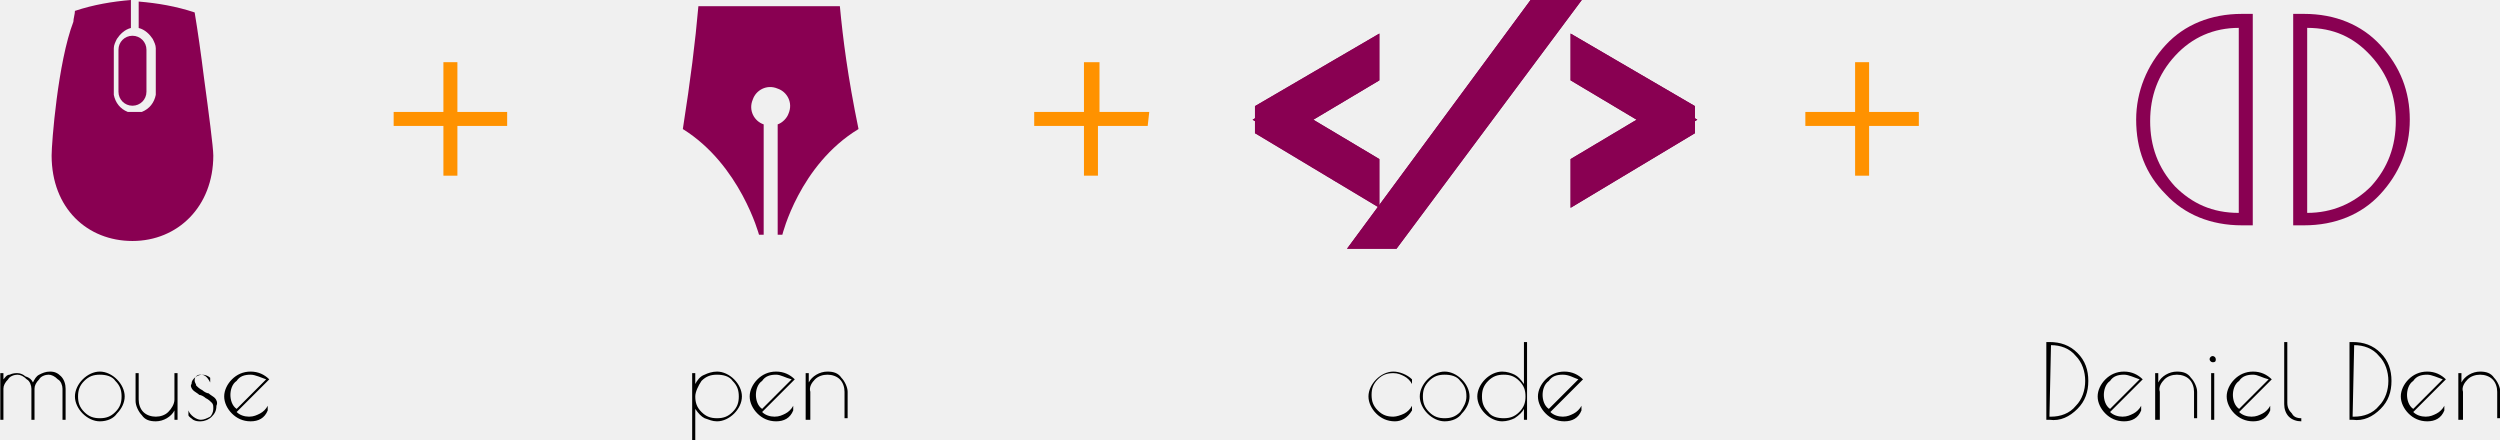
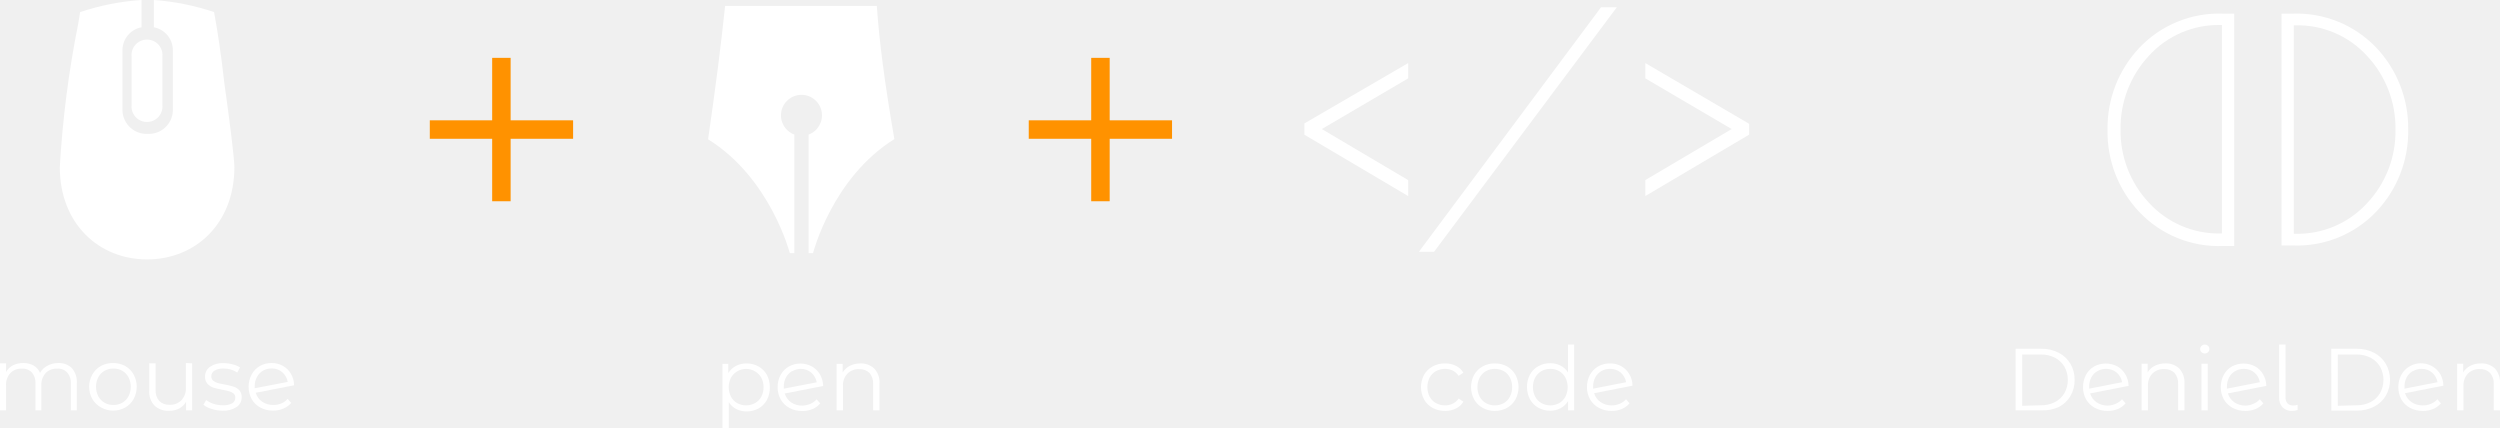
- <svg xmlns="http://www.w3.org/2000/svg" viewBox="0 0 160.8 28.3" xml:space="preserve">
-   <style type="text/css">
- 	.st0{fill:#FF9200;}
- 	.st1{fill:#890052;}
- 	.st2{fill:#890052;stroke:#890052;stroke-width:2;}
- 	.st3{fill:#890052;stroke:#890052;stroke-width:2;stroke-miterlimit:10;}
- </style>
-   <g id="Raggruppa_122" transform="translate(-81.28 -532)">
-     <path id="Tracciato_411" class="st0" d="M113.9,539.2h-3.2V536h-0.9v3.2h-3.2v0.9h3.2v3.2h0.9v-3.2h3.2L113.9,539.2z" />
-     <path id="Tracciato_410" class="st0" d="M155.2,539.2H152V536H151v3.2h-3.2v0.9h3.2v3.2h0.9v-3.2h3.2L155.2,539.2z" />
-     <path id="Tracciato_419" class="st0" d="M204.7,539.2h-3.2V536h-0.9v3.2h-3.2v0.9h3.2v3.2h0.9v-3.2h3.2L204.7,539.2z" />
-     <g id="Raggruppa_116" transform="translate(0 37)">
-       <g id="Raggruppa_110" transform="translate(100 512)">
-         <path id="Tracciato_420" class="st1" d="M-5.6-12c-0.2-1.6-0.4-3-0.6-4.2c-1.2-0.4-2.4-0.6-3.6-0.7l0,0h0v1.7l0,0v0     c0.4,0.1,0.7,0.4,0.9,0.7c0.1,0.2,0.2,0.4,0.2,0.6v3c0,0,0,0,0,0c-0.1,0.5-0.4,0.9-0.9,1.1c0,0-0.1,0-0.1,0h-0.7c0,0-0.1,0-0.1,0     c-0.5-0.2-0.8-0.6-0.9-1.1c0,0,0,0,0,0v-3c0-0.2,0.1-0.4,0.2-0.6c0.2-0.3,0.5-0.6,0.9-0.7v0c0,0,0,0,0,0V-17h0l0,0     c-1.2,0.1-2.4,0.3-3.6,0.7c0,0.2-0.1,0.5-0.1,0.7C-15-13-15.4-7.8-15.4-7c0,3.4,2.3,5.5,5.2,5.5S-5-3.7-5-7     C-5-7.5-5.3-9.8-5.6-12" />
-         <path id="Tracciato_421" class="st1" d="M-11.1-13.8v2.7c0,0.5,0.4,0.9,0.9,0.9s0.9-0.4,0.9-0.9v-2.7c0-0.5-0.4-0.9-0.9-0.9     S-11.1-14.3-11.1-13.8" />
-       </g>
-       <path id="Tracciato_548" d="M83.4,519.6c0.1-0.2,0.2-0.4,0.4-0.5c0.2-0.1,0.4-0.2,0.7-0.2c0.3,0,0.5,0.1,0.7,0.3    c0.2,0.2,0.3,0.5,0.3,0.8v2h-0.2v-2c0-0.2-0.1-0.5-0.3-0.6c-0.2-0.2-0.4-0.3-0.6-0.3c-0.2,0-0.5,0.1-0.6,0.3    c-0.2,0.2-0.3,0.4-0.3,0.6v2h-0.2v-2c0-0.2-0.1-0.5-0.3-0.6c-0.2-0.2-0.4-0.3-0.6-0.3c-0.2,0-0.5,0.1-0.6,0.3    c-0.2,0.2-0.3,0.4-0.3,0.6v2h-0.2v-3h0.2v0.4c0.1-0.1,0.2-0.3,0.4-0.3c0.2-0.1,0.4-0.1,0.5-0.1c0.2,0,0.4,0.1,0.5,0.2    C83.2,519.3,83.3,519.4,83.4,519.6z M87.7,522.1c-0.4,0-0.8-0.2-1.1-0.5c-0.3-0.3-0.5-0.7-0.5-1.1c0-0.4,0.2-0.8,0.5-1.1    c0.3-0.3,0.7-0.5,1.1-0.5c0.4,0,0.8,0.2,1.1,0.5c0.3,0.3,0.5,0.7,0.5,1.1c0,0.4-0.2,0.8-0.5,1.1C88.6,521.9,88.2,522.1,87.7,522.1    L87.7,522.1z M89.1,520.5c0-0.4-0.1-0.7-0.4-1c-0.2-0.3-0.6-0.4-1-0.4c-0.4,0-0.7,0.1-1,0.4c-0.3,0.3-0.4,0.6-0.4,1    c0,0.4,0.1,0.7,0.4,1c0.3,0.3,0.6,0.4,1,0.4c0.4,0,0.7-0.1,1-0.4C89,521.2,89.1,520.9,89.1,520.5z M92.5,519h0.2v3h-0.2v-0.6    c-0.2,0.4-0.7,0.7-1.2,0.7c-0.4,0-0.7-0.1-0.9-0.4c-0.2-0.2-0.4-0.6-0.4-0.9V519h0.2v1.7c0,0.3,0.1,0.6,0.3,0.8    c0.2,0.2,0.5,0.3,0.8,0.3c0.3,0,0.6-0.1,0.8-0.3c0.2-0.2,0.4-0.5,0.4-0.8L92.5,519z M94.2,519.1c-0.1,0-0.2,0-0.3,0.1    c-0.1,0.1-0.1,0.2-0.1,0.3c0,0.1,0.1,0.2,0.1,0.3c0.1,0.1,0.2,0.2,0.4,0.3c0.1,0.1,0.3,0.2,0.4,0.2c0.1,0.1,0.3,0.2,0.4,0.3    c0.1,0.1,0.2,0.3,0.1,0.5c0,0.3-0.1,0.5-0.3,0.7c-0.2,0.2-0.5,0.3-0.7,0.3c-0.2,0-0.3,0-0.5-0.1c-0.1-0.1-0.3-0.2-0.3-0.3v-0.3    c0.1,0.3,0.5,0.6,0.8,0.6c0.2,0,0.4-0.1,0.6-0.2c0.1-0.1,0.2-0.3,0.2-0.5c0-0.2,0-0.3-0.1-0.4c-0.1-0.1-0.2-0.2-0.4-0.3    c-0.1-0.1-0.3-0.2-0.4-0.2c-0.1-0.1-0.3-0.2-0.4-0.3c-0.1-0.1-0.2-0.3-0.1-0.4c0-0.2,0.1-0.3,0.2-0.4c0.1-0.1,0.3-0.2,0.5-0.2    c0.2,0,0.4,0.1,0.5,0.2v0.3C94.6,519.2,94.4,519.1,94.2,519.1z M97.4,522.1L97.4,522.1c-0.5,0-0.9-0.2-1.2-0.5    c-0.3-0.3-0.5-0.7-0.5-1.1c0-0.4,0.2-0.8,0.5-1.1c0.3-0.3,0.7-0.5,1.2-0.5c0.5,0,0.9,0.2,1.2,0.5l-2.1,2.1    c0.2,0.2,0.5,0.3,0.8,0.3c0.3,0,0.5-0.1,0.7-0.2c0.2-0.1,0.4-0.3,0.5-0.5v0.3C98.3,521.9,97.9,522.1,97.4,522.1z M97.4,519.1    c-0.4,0-0.7,0.1-0.9,0.4c-0.3,0.2-0.4,0.6-0.4,0.9c0,0.3,0.1,0.7,0.4,0.9l1.9-1.9C98.1,519.3,97.7,519.1,97.4,519.1L97.4,519.1z" />
-     </g>
-     <g id="Raggruppa_115" transform="translate(-11 37)">
-       <path id="Tracciato_412" class="st1" d="M146.3,495.4h-9.1c-0.2,2.3-0.5,4.7-1,7.9c3.7,2.3,4.9,6.8,4.9,6.8h0.3V503    c-0.6-0.2-1-0.9-0.7-1.6c0.2-0.6,0.9-1,1.6-0.7c0.6,0.2,1,0.9,0.7,1.6c-0.1,0.3-0.4,0.6-0.7,0.7v7.1h0.3c0,0,1.1-4.5,4.9-6.8    C146.8,499.9,146.5,497.5,146.3,495.4" />
-       <path id="Tracciato_547" d="M136.8,523.3V519h0.2v0.7c0.1-0.2,0.3-0.5,0.6-0.6c0.2-0.1,0.5-0.2,0.8-0.2c0.4,0,0.8,0.2,1.1,0.5    c0.3,0.3,0.5,0.7,0.5,1.1c0,0.4-0.2,0.8-0.5,1.1c-0.3,0.3-0.7,0.5-1.1,0.5c-0.3,0-0.5-0.1-0.8-0.2c-0.2-0.1-0.4-0.3-0.6-0.6v2.1    H136.8z M137,520.5c0,0.4,0.1,0.7,0.4,1c0.3,0.3,0.6,0.4,1,0.4c0.4,0,0.7-0.1,1-0.4c0.3-0.3,0.4-0.6,0.4-1c0-0.4-0.1-0.7-0.4-1    c-0.2-0.3-0.6-0.4-1-0.4c-0.4,0-0.7,0.1-1,0.4C137.2,519.8,137,520.2,137,520.5z M142.2,522.1L142.2,522.1c-0.5,0-0.9-0.2-1.2-0.5    c-0.3-0.3-0.5-0.7-0.5-1.1c0-0.4,0.2-0.8,0.5-1.1c0.3-0.3,0.7-0.5,1.2-0.5c0.5,0,0.9,0.2,1.2,0.5l-2.1,2.1    c0.2,0.2,0.5,0.3,0.8,0.3c0.3,0,0.5-0.1,0.7-0.2c0.2-0.1,0.4-0.3,0.5-0.5v0.3C143.1,521.9,142.7,522.1,142.2,522.1z M142.2,519.1    c-0.4,0-0.7,0.1-0.9,0.4c-0.3,0.2-0.4,0.6-0.4,0.9c0,0.3,0.1,0.7,0.4,0.9l1.9-1.9C142.8,519.3,142.5,519.1,142.2,519.1    L142.2,519.1z M144.3,522h-0.2v-3h0.2v0.6c0.2-0.4,0.7-0.7,1.2-0.7c0.4,0,0.7,0.1,0.9,0.4c0.2,0.2,0.4,0.6,0.4,0.9v1.7h-0.2v-1.7    c0-0.3-0.1-0.6-0.3-0.8c-0.2-0.2-0.5-0.3-0.8-0.3c-0.3,0-0.6,0.1-0.8,0.3c-0.2,0.2-0.4,0.5-0.3,0.8V522z" />
-     </g>
-     <g id="Raggruppa_114" transform="translate(2 37)">
-       <g id="Raggruppa_111" transform="translate(545 515)">
-         <path id="Tracciato_413" class="st2" d="M-384-12.6l6-3.5v0.7l-5.2,3.1l5.2,3.1v0.8l-6-3.6V-12.6z" />
-         <path id="Tracciato_414" class="st3" d="M-384-12.6l6-3.5v0.7l-5.2,3.1l5.2,3.1v0.8l-6-3.6V-12.6z" />
-         <path id="Tracciato_415" class="st2" d="M-366.4-19.5h0.8L-376.4-5h-0.7L-366.4-19.5z" />
-         <path id="Tracciato_416" class="st3" d="M-366.4-19.5h0.8L-376.4-5h-0.7L-366.4-19.5z" />
-         <path id="Tracciato_417" class="st2" d="M-363.7-16.1l6,3.5v0.6l-6,3.6v-0.8l5.2-3.1l-5.2-3.1V-16.1z" />
-         <path id="Tracciato_418" class="st3" d="M-363.7-16.1l6,3.5v0.6l-6,3.6v-0.8l5.2-3.1l-5.2-3.1V-16.1z" />
-       </g>
-       <path id="Tracciato_546" d="M169,522.1L169,522.1c-0.5,0-0.9-0.2-1.2-0.5c-0.3-0.3-0.5-0.7-0.5-1.1c0-0.4,0.2-0.8,0.5-1.1    c0.3-0.3,0.7-0.5,1.1-0.5c0.4,0,0.9,0.2,1.2,0.5v0.3c-0.1-0.2-0.3-0.4-0.5-0.5c-0.2-0.1-0.4-0.2-0.7-0.2c-0.4,0-0.7,0.1-1,0.4    c-0.3,0.3-0.4,0.6-0.4,1c0,0.4,0.1,0.7,0.4,1c0.3,0.3,0.6,0.4,1,0.4c0.2,0,0.5-0.1,0.7-0.2c0.2-0.1,0.4-0.3,0.5-0.5v0.3    C169.8,521.9,169.4,522.1,169,522.1z M172.2,522.1c-0.4,0-0.8-0.2-1.1-0.5c-0.3-0.3-0.5-0.7-0.5-1.1c0-0.4,0.2-0.8,0.5-1.1    c0.3-0.3,0.7-0.5,1.1-0.5c0.4,0,0.8,0.2,1.1,0.5c0.3,0.3,0.5,0.7,0.5,1.1c0,0.4-0.2,0.8-0.5,1.1    C173.1,521.9,172.7,522.1,172.2,522.1L172.2,522.1z M173.6,520.5c0-0.4-0.1-0.7-0.4-1c-0.2-0.3-0.6-0.4-1-0.4    c-0.4,0-0.7,0.1-1,0.4c-0.3,0.3-0.4,0.6-0.4,1c0,0.4,0.1,0.7,0.4,1c0.3,0.3,0.6,0.4,1,0.4c0.4,0,0.7-0.1,1-0.4    C173.4,521.2,173.6,520.9,173.6,520.5z M177.5,517v5h-0.2v-0.7c-0.1,0.2-0.3,0.4-0.6,0.6c-0.2,0.1-0.5,0.2-0.8,0.2    c-0.4,0-0.8-0.2-1.1-0.5c-0.3-0.3-0.5-0.7-0.5-1.1c0-0.4,0.2-0.8,0.5-1.1c0.3-0.3,0.7-0.5,1.1-0.5c0.3,0,0.6,0.1,0.8,0.2    c0.2,0.1,0.4,0.3,0.6,0.6V517H177.5z M174.6,520.5c0,0.4,0.1,0.7,0.4,1c0.2,0.3,0.6,0.4,1,0.4c0.4,0,0.7-0.1,1-0.4    c0.3-0.3,0.4-0.6,0.4-1c0-0.4-0.1-0.7-0.4-1c-0.3-0.3-0.6-0.4-1-0.4c-0.4,0-0.7,0.1-1,0.4C174.7,519.8,174.6,520.1,174.6,520.5z     M179.9,522.1L179.9,522.1c-0.5,0-0.9-0.2-1.2-0.5c-0.3-0.3-0.5-0.7-0.5-1.1c0-0.4,0.2-0.8,0.5-1.1c0.3-0.3,0.7-0.5,1.2-0.5    c0.5,0,0.9,0.2,1.2,0.5l-2.1,2.1c0.2,0.2,0.5,0.3,0.8,0.3c0.3,0,0.5-0.1,0.7-0.2c0.2-0.1,0.4-0.3,0.5-0.5v0.3    C180.8,521.9,180.4,522.1,179.9,522.1z M179.8,519.1c-0.4,0-0.7,0.1-0.9,0.4c-0.3,0.2-0.4,0.6-0.4,0.9c0,0.3,0.1,0.7,0.4,0.9    l1.9-1.9C180.5,519.3,180.2,519.1,179.8,519.1z" />
-     </g>
-     <g id="Raggruppa_113" transform="translate(0 37)">
-       <g id="Raggruppa_112" transform="translate(860.178 494.993)">
-         <path class="st1" d="M-625.8,2.9c-1.2-1.3-2.9-2-4.9-2h-0.7v13.6h0.7c2,0,3.7-0.7,4.9-2c1.2-1.3,1.9-2.9,1.9-4.8     C-623.9,5.9-624.5,4.3-625.8,2.9z M-630.5,13.7V1.8c1.7,0,3,0.6,4.1,1.8c1.1,1.2,1.6,2.6,1.6,4.2c0,1.6-0.5,3-1.6,4.2     C-627.5,13.1-628.9,13.7-630.5,13.7z" />
-         <path class="st1" d="M-634.7,0.9c-2,0-3.7,0.7-4.9,2c-1.2,1.3-1.9,3-1.9,4.8c0,1.9,0.6,3.5,1.9,4.8c1.2,1.3,2.9,2,4.9,2h0.7V0.9     H-634.7z M-634.9,1.8v11.9c-1.7,0-3-0.6-4.1-1.7c-1.1-1.2-1.6-2.6-1.6-4.2c0-1.6,0.5-3,1.6-4.2C-637.9,2.4-636.5,1.8-634.9,1.8z" />
-       </g>
-       <path id="Tracciato_549" d="M212.9,517h0.2c0.7,0,1.3,0.2,1.8,0.7c0.5,0.5,0.7,1.1,0.7,1.8c0,0.7-0.2,1.3-0.7,1.8    c-0.5,0.5-1.1,0.8-1.8,0.7h-0.2V517z M213.2,517.2L213.2,517.2l-0.1,4.6h0.1c0.6,0,1.2-0.2,1.6-0.7c0.4-0.4,0.6-1,0.6-1.6    c0-0.6-0.2-1.2-0.6-1.6C214.4,517.4,213.8,517.2,213.2,517.2z M217.9,522.1L217.9,522.1c-0.5,0-0.9-0.2-1.2-0.5    c-0.3-0.3-0.5-0.7-0.5-1.1c0-0.4,0.2-0.8,0.5-1.1c0.3-0.3,0.7-0.5,1.2-0.5c0.5,0,0.9,0.2,1.2,0.5l-2.1,2.1    c0.2,0.2,0.5,0.3,0.8,0.3c0.3,0,0.5-0.1,0.7-0.2c0.2-0.1,0.4-0.3,0.5-0.5v0.3C218.8,521.9,218.4,522.1,217.9,522.1z M217.9,519.1    c-0.4,0-0.7,0.1-0.9,0.4c-0.3,0.2-0.4,0.6-0.4,0.9c0,0.3,0.1,0.7,0.4,0.9l1.9-1.9C218.6,519.3,218.2,519.1,217.9,519.1    L217.9,519.1z M220.1,522h-0.2v-3h0.2v0.6c0.2-0.4,0.7-0.7,1.2-0.7c0.4,0,0.7,0.1,0.9,0.4c0.2,0.2,0.4,0.6,0.4,0.9v1.7h-0.2v-1.7    c0-0.3-0.1-0.6-0.3-0.8c-0.2-0.2-0.5-0.3-0.8-0.3c-0.3,0-0.6,0.1-0.8,0.3c-0.2,0.2-0.4,0.5-0.3,0.8V522z M223.7,519v3h-0.2v-3    H223.7z M223.6,518.3c-0.1,0-0.2-0.1-0.2-0.2c0-0.1,0.1-0.2,0.2-0.2c0.1,0,0.2,0.1,0.2,0.2C223.8,518.2,223.8,518.3,223.6,518.3    L223.6,518.3z M226.2,522.1L226.2,522.1c-0.5,0-0.9-0.2-1.2-0.5c-0.3-0.3-0.5-0.7-0.5-1.1c0-0.4,0.2-0.8,0.5-1.1    c0.3-0.3,0.7-0.5,1.2-0.5c0.5,0,0.9,0.2,1.2,0.5l-2.1,2.1c0.2,0.2,0.5,0.3,0.8,0.3c0.3,0,0.5-0.1,0.7-0.2c0.2-0.1,0.4-0.3,0.5-0.5    v0.3C227.1,521.9,226.7,522.1,226.2,522.1z M226.2,519.1c-0.4,0-0.7,0.1-0.9,0.4c-0.3,0.2-0.4,0.6-0.4,0.9c0,0.3,0.1,0.7,0.4,0.9    l1.9-1.9C226.8,519.3,226.5,519.1,226.2,519.1L226.2,519.1z M229.3,521.9v0.2c-0.3,0-0.6-0.1-0.8-0.3c-0.2-0.2-0.3-0.5-0.3-0.8    V517h0.2v3.9c0,0.3,0.1,0.5,0.3,0.7C228.8,521.8,229,521.9,229.3,521.9z M232.4,517h0.2c0.7,0,1.3,0.2,1.8,0.7    c0.5,0.5,0.7,1.1,0.7,1.8c0,0.7-0.2,1.3-0.7,1.8c-0.5,0.5-1.1,0.8-1.8,0.7h-0.2V517z M232.7,517.2L232.7,517.2l-0.1,4.6h0.1    c0.6,0,1.2-0.2,1.6-0.7c0.4-0.4,0.6-1,0.6-1.6c0-0.6-0.2-1.2-0.6-1.6C233.9,517.4,233.3,517.2,232.7,517.2z M237.4,522.1    L237.4,522.1c-0.5,0-0.9-0.2-1.2-0.5c-0.3-0.3-0.5-0.7-0.5-1.1c0-0.4,0.2-0.8,0.5-1.1c0.3-0.3,0.7-0.5,1.2-0.5    c0.5,0,0.9,0.2,1.2,0.5l-2.1,2.1c0.2,0.2,0.5,0.3,0.8,0.3c0.3,0,0.5-0.1,0.7-0.2c0.2-0.1,0.4-0.3,0.5-0.5v0.3    C238.3,521.9,237.9,522.1,237.4,522.1z M237.4,519.1c-0.4,0-0.7,0.1-0.9,0.4c-0.3,0.2-0.4,0.6-0.4,0.9c0,0.3,0.1,0.7,0.4,0.9    l1.9-1.9C238.1,519.3,237.7,519.1,237.4,519.1z M239.6,522h-0.2v-3h0.2v0.6c0.2-0.4,0.7-0.7,1.2-0.7c0.4,0,0.7,0.1,0.9,0.4    c0.2,0.2,0.4,0.6,0.4,0.9v1.7h-0.2v-1.7c0-0.3-0.1-0.6-0.3-0.8c-0.2-0.2-0.5-0.3-0.8-0.3c-0.3,0-0.6,0.1-0.8,0.3    c-0.2,0.2-0.4,0.5-0.3,0.8V522z" />
-     </g>
-   </g>
+ <svg xmlns="http://www.w3.org/2000/svg" viewBox="0 0 243.72 41.71">
+   <defs>
+     <style>.orange{fill:#ff9200;}.white{fill:#fff;}</style>
+   </defs>
+   <polygon class="orange" points="114.26 11.73 108.18 11.73 108.18 5.64 106.38 5.64 106.38 11.73 100.29 11.73 100.29 13.53 106.38 13.53 106.38 19.62 108.18 19.62 108.18 13.53 114.26 13.53 114.26 11.73" />
+   <polygon class="orange" points="55.87 11.73 49.78 11.73 49.78 5.64 47.98 5.64 47.98 11.73 41.9 11.73 41.9 13.53 47.98 13.53 47.98 19.62 49.78 19.62 49.78 13.53 55.87 13.53 55.87 11.73" />
+   <path class="white" d="M85.48.58H70.69c-.39,3.69-.88,7.63-1.66,13C75.1,17.34,77,24.68,77,24.68h.44V13.12a2,2,0,1,1,1.39,0V24.68h.43s1.86-7.34,7.93-11.12C86.23,8,85.72,4.05,85.48.58" />
+   <path class="white" d="M73.94,35.72a2.15,2.15,0,0,1,.82.82,2.55,2.55,0,0,1,.29,1.21A2.52,2.52,0,0,1,74.76,39a2.13,2.13,0,0,1-.81.82,2.42,2.42,0,0,1-1.17.29,2.2,2.2,0,0,1-1-.23,1.88,1.88,0,0,1-.73-.67v2.54h-.62V35.47H71v.9a1.93,1.93,0,0,1,.73-.69,2.21,2.21,0,0,1,1-.25A2.35,2.35,0,0,1,73.94,35.72ZM73.6,39.3a1.51,1.51,0,0,0,.62-.63,2.05,2.05,0,0,0,0-1.85,1.68,1.68,0,0,0-.62-.62,1.7,1.7,0,0,0-2.34.62,2.05,2.05,0,0,0,0,1.85,1.49,1.49,0,0,0,.61.63,1.81,1.81,0,0,0,1.73,0Z" />
+   <path class="white" d="M79,39.37a1.6,1.6,0,0,0,.61-.44l.35.39a1.9,1.9,0,0,1-.75.56,2.51,2.51,0,0,1-1,.19,2.57,2.57,0,0,1-1.25-.3,2.12,2.12,0,0,1-.85-.83,2.36,2.36,0,0,1-.3-1.19,2.48,2.48,0,0,1,.29-1.2,2.1,2.1,0,0,1,.8-.82,2.35,2.35,0,0,1,2.26,0,2.21,2.21,0,0,1,.78.77,2.47,2.47,0,0,1,.31,1.13l-3.75.73a1.65,1.65,0,0,0,.63.87,1.86,1.86,0,0,0,1.09.31A2,2,0,0,0,79,39.37Zm-1.79-3.19a1.6,1.6,0,0,0-.59.62,1.87,1.87,0,0,0-.21.9.92.92,0,0,0,0,.19l3.21-.62a1.62,1.62,0,0,0-.53-.94,1.56,1.56,0,0,0-1-.37A1.71,1.71,0,0,0,77.25,36.18Z" />
+   <path class="white" d="M85.23,35.93a1.94,1.94,0,0,1,.51,1.45V40h-.62V37.44a1.54,1.54,0,0,0-.35-1.08,1.35,1.35,0,0,0-1-.37,1.51,1.51,0,0,0-1.16.44,1.62,1.62,0,0,0-.43,1.2V40h-.62V35.47h.59v.84a1.76,1.76,0,0,1,.7-.65,2.26,2.26,0,0,1,1-.23A1.88,1.88,0,0,1,85.23,35.93Z" />
+   <path class="white" d="M7,35.88a2,2,0,0,1,.49,1.46V40H6.91V37.4a1.54,1.54,0,0,0-.35-1.08,1.23,1.23,0,0,0-1-.38,1.45,1.45,0,0,0-1.12.44,1.72,1.72,0,0,0-.41,1.21V40H3.46V37.4a1.59,1.59,0,0,0-.34-1.08,1.27,1.27,0,0,0-1-.38A1.45,1.45,0,0,0,1,36.38a1.68,1.68,0,0,0-.41,1.21V40H0V35.42H.59v.84a1.7,1.7,0,0,1,.68-.65,2.22,2.22,0,0,1,1-.22,2,2,0,0,1,1,.24,1.49,1.49,0,0,1,.63.72,1.76,1.76,0,0,1,.73-.7,2.2,2.2,0,0,1,1.07-.26A1.79,1.79,0,0,1,7,35.88Z" />
+   <path class="white" d="M9.87,39.73A2.2,2.2,0,0,1,9,38.9a2.46,2.46,0,0,1,0-2.39,2.2,2.2,0,0,1,.83-.83,2.47,2.47,0,0,1,1.19-.29,2.43,2.43,0,0,1,1.18.29,2.14,2.14,0,0,1,.83.83,2.53,2.53,0,0,1,0,2.39,2.14,2.14,0,0,1-.83.83,2.33,2.33,0,0,1-1.18.3A2.36,2.36,0,0,1,9.87,39.73Zm2.06-.47a1.65,1.65,0,0,0,.6-.63,2.05,2.05,0,0,0,0-1.85,1.59,1.59,0,0,0-.6-.63,1.71,1.71,0,0,0-.87-.22,1.66,1.66,0,0,0-.87.22,1.54,1.54,0,0,0-.61.63,2.05,2.05,0,0,0,0,1.85,1.61,1.61,0,0,0,.61.63,1.66,1.66,0,0,0,.87.22A1.71,1.71,0,0,0,11.93,39.26Z" />
+   <path class="white" d="M18.73,35.42V40h-.59v-.83a1.72,1.72,0,0,1-.66.65,2.07,2.07,0,0,1-1,.23,1.94,1.94,0,0,1-1.41-.5,1.92,1.92,0,0,1-.52-1.46V35.42h.62V38a1.55,1.55,0,0,0,.35,1.09,1.35,1.35,0,0,0,1,.37A1.49,1.49,0,0,0,17.7,39a1.66,1.66,0,0,0,.42-1.21v-2.4Z" />
+   <path class="white" d="M20.62,39.86a2.16,2.16,0,0,1-.79-.4L20.1,39a2.43,2.43,0,0,0,.72.37,3,3,0,0,0,.9.14,1.74,1.74,0,0,0,.93-.2.63.63,0,0,0,.29-.55.48.48,0,0,0-.16-.39,1.05,1.05,0,0,0-.42-.22A6.56,6.56,0,0,0,21.7,38a8.85,8.85,0,0,1-.9-.21,1.44,1.44,0,0,1-.57-.37,1,1,0,0,1-.24-.72,1.14,1.14,0,0,1,.48-.94,2.14,2.14,0,0,1,1.32-.36,3.41,3.41,0,0,1,.89.12,2.4,2.4,0,0,1,.72.3l-.27.5a2.28,2.28,0,0,0-1.34-.39,1.56,1.56,0,0,0-.89.21.62.62,0,0,0-.3.54.56.56,0,0,0,.17.42,1.22,1.22,0,0,0,.42.23,6.17,6.17,0,0,0,.7.15,8,8,0,0,1,.87.21,1.3,1.3,0,0,1,.57.35,1,1,0,0,1,.23.7,1.1,1.1,0,0,1-.5.94,2.31,2.31,0,0,1-1.38.36A3.41,3.41,0,0,1,20.62,39.86Z" />
+   <path class="white" d="M27.43,39.33a1.59,1.59,0,0,0,.61-.45l.35.4a2,2,0,0,1-.76.55,2.47,2.47,0,0,1-1,.2,2.54,2.54,0,0,1-1.25-.3,2.12,2.12,0,0,1-.85-.83,2.57,2.57,0,0,1,0-2.39,2.13,2.13,0,0,1,.8-.83,2.32,2.32,0,0,1,1.16-.29,2.11,2.11,0,0,1,1.09.28,2,2,0,0,1,.78.77,2.21,2.21,0,0,1,.31,1.12l-3.74.73a1.55,1.55,0,0,0,.63.87,1.84,1.84,0,0,0,1.08.32A2,2,0,0,0,27.43,39.33Zm-1.8-3.19a1.55,1.55,0,0,0-.58.61,1.83,1.83,0,0,0-.22.91c0,.09,0,.15,0,.19l3.22-.62a1.59,1.59,0,0,0-.53-.94,1.51,1.51,0,0,0-1-.37A1.67,1.67,0,0,0,25.63,36.14Z" />
+   <polygon class="white" points="127.16 12.04 127.16 13.13 137.09 19 137.28 19.11 137.28 17.56 128.86 12.58 137.28 7.64 137.28 6.15 127.22 12 127.16 12.04" />
+   <polygon class="white" points="138.47 24.35 138.33 24.55 139.8 24.55 157.47 0.91 157.62 0.71 156.08 0.71 138.47 24.35" />
+   <polygon class="white" points="160.4 6.15 160.4 7.64 168.82 12.58 160.46 17.52 160.4 17.56 160.4 19.11 170.46 13.16 170.52 13.13 170.52 12.07 160.4 6.15" />
+   <path class="white" d="M139.67,39.77a2.1,2.1,0,0,1-.84-.83,2.55,2.55,0,0,1,0-2.4,2.14,2.14,0,0,1,.84-.82,2.41,2.41,0,0,1,1.21-.29,2.25,2.25,0,0,1,1.05.23,1.69,1.69,0,0,1,.73.67l-.46.31a1.47,1.47,0,0,0-.57-.51,1.72,1.72,0,0,0-.75-.17,1.86,1.86,0,0,0-.89.22,1.57,1.57,0,0,0-.62.63,2.08,2.08,0,0,0,0,1.86,1.57,1.57,0,0,0,.62.63,1.86,1.86,0,0,0,.89.22,1.72,1.72,0,0,0,.75-.17,1.44,1.44,0,0,0,.57-.5l.46.31a1.66,1.66,0,0,1-.74.67,2.24,2.24,0,0,1-1,.23A2.52,2.52,0,0,1,139.67,39.77Z" />
+   <path class="white" d="M144.54,39.76a2.18,2.18,0,0,1-.83-.82,2.55,2.55,0,0,1,0-2.4,2.18,2.18,0,0,1,.83-.82,2.36,2.36,0,0,1,1.19-.29,2.38,2.38,0,0,1,1.19.29,2.15,2.15,0,0,1,.82.82,2.55,2.55,0,0,1,0,2.4,2.15,2.15,0,0,1-.82.82,2.39,2.39,0,0,1-1.19.3A2.36,2.36,0,0,1,144.54,39.76Zm2.06-.46a1.52,1.52,0,0,0,.6-.63,2.08,2.08,0,0,0,0-1.86,1.52,1.52,0,0,0-.6-.63,1.81,1.81,0,0,0-.87-.22,1.75,1.75,0,0,0-.87.22,1.61,1.61,0,0,0-.61.63,2.08,2.08,0,0,0,0,1.86,1.61,1.61,0,0,0,.61.63,1.75,1.75,0,0,0,.87.22A1.81,1.81,0,0,0,146.6,39.3Z" />
+   <path class="white" d="M153.46,33.59V40h-.59v-.9a1.91,1.91,0,0,1-.74.7,2.13,2.13,0,0,1-1,.24,2.35,2.35,0,0,1-1.16-.29,2.11,2.11,0,0,1-.82-.83,2.63,2.63,0,0,1,0-2.4,2,2,0,0,1,.82-.82,2.25,2.25,0,0,1,1.16-.29,2.08,2.08,0,0,1,1,.23,1.8,1.8,0,0,1,.73.67V33.59ZM152,39.3a1.61,1.61,0,0,0,.61-.63,2.08,2.08,0,0,0,0-1.86,1.61,1.61,0,0,0-.61-.63,1.74,1.74,0,0,0-.86-.22,1.81,1.81,0,0,0-.87.22,1.61,1.61,0,0,0-.61.63,2.08,2.08,0,0,0,0,1.86,1.61,1.61,0,0,0,.61.63,1.81,1.81,0,0,0,.87.22A1.74,1.74,0,0,0,152,39.3Z" />
+   <path class="white" d="M157.91,39.36a1.57,1.57,0,0,0,.61-.44l.34.4a2,2,0,0,1-.75.55,2.48,2.48,0,0,1-1,.19,2.53,2.53,0,0,1-1.24-.3,2.1,2.1,0,0,1-.85-.82,2.33,2.33,0,0,1-.31-1.2,2.53,2.53,0,0,1,.29-1.2,2.17,2.17,0,0,1,.8-.82,2.28,2.28,0,0,1,1.17-.29,2.2,2.2,0,0,1,1.09.27,2.09,2.09,0,0,1,.78.78,2.18,2.18,0,0,1,.31,1.12l-3.74.73a1.55,1.55,0,0,0,.63.87,1.84,1.84,0,0,0,1.08.32A1.89,1.89,0,0,0,157.91,39.36Zm-1.8-3.18a1.57,1.57,0,0,0-.59.61,1.91,1.91,0,0,0-.21.91,1,1,0,0,0,0,.19l3.22-.63a1.67,1.67,0,0,0-.53-.94,1.57,1.57,0,0,0-1-.36A1.64,1.64,0,0,0,156.11,36.18Z" />
+   <path class="white" d="M196.5,34H199a3.58,3.58,0,0,1,1.7.39,2.8,2.8,0,0,1,1.14,1.07,3,3,0,0,1,.41,1.58,2.94,2.94,0,0,1-.41,1.57,2.74,2.74,0,0,1-1.14,1.07A3.58,3.58,0,0,1,199,40H196.5Zm2.44,5.51a2.94,2.94,0,0,0,1.39-.31,2.26,2.26,0,0,0,.93-.88,2.67,2.67,0,0,0,0-2.57,2.39,2.39,0,0,0-.93-.88,2.94,2.94,0,0,0-1.39-.31h-1.8v5Z" />
+   <path class="white" d="M206.26,39.36a1.5,1.5,0,0,0,.61-.44l.35.4a2,2,0,0,1-.75.55,2.51,2.51,0,0,1-1,.19,2.57,2.57,0,0,1-1.25-.3,2.23,2.23,0,0,1-.85-.82,2.43,2.43,0,0,1-.3-1.2,2.53,2.53,0,0,1,.29-1.2,2.1,2.1,0,0,1,.8-.82,2.42,2.42,0,0,1,2.26,0,2.09,2.09,0,0,1,.78.78,2.28,2.28,0,0,1,.31,1.12l-3.75.73a1.65,1.65,0,0,0,.63.87,1.89,1.89,0,0,0,1.09.32A1.85,1.85,0,0,0,206.26,39.36Zm-1.79-3.18a1.51,1.51,0,0,0-.59.61,1.91,1.91,0,0,0-.21.91,1,1,0,0,0,0,.19l3.21-.63a1.57,1.57,0,0,0-.53-.94,1.55,1.55,0,0,0-1-.36A1.63,1.63,0,0,0,204.47,36.18Z" />
+   <path class="white" d="M212.45,35.92a2,2,0,0,1,.51,1.46V40h-.62V37.44a1.55,1.55,0,0,0-.35-1.09,1.38,1.38,0,0,0-1-.37,1.54,1.54,0,0,0-1.16.44,1.63,1.63,0,0,0-.43,1.21V40h-.62V35.46h.59v.84a1.67,1.67,0,0,1,.7-.64,2.16,2.16,0,0,1,1-.23A1.86,1.86,0,0,1,212.45,35.92Z" />
+   <path class="white" d="M214.62,34.33a.4.4,0,0,1-.13-.31.41.41,0,0,1,.13-.3.46.46,0,0,1,.64,0,.37.37,0,0,1,.13.29.41.41,0,0,1-.13.32.46.46,0,0,1-.64,0Zm0,1.13h.61V40h-.61Z" />
+   <path class="white" d="M219.69,39.36a1.5,1.5,0,0,0,.61-.44l.35.4a2,2,0,0,1-.75.55,2.51,2.51,0,0,1-1,.19,2.57,2.57,0,0,1-1.25-.3,2.23,2.23,0,0,1-.85-.82,2.43,2.43,0,0,1-.3-1.2,2.53,2.53,0,0,1,.29-1.2,2.1,2.1,0,0,1,.8-.82,2.42,2.42,0,0,1,2.26,0,2.09,2.09,0,0,1,.78.78,2.28,2.28,0,0,1,.31,1.12l-3.75.73a1.65,1.65,0,0,0,.63.87,1.89,1.89,0,0,0,1.09.32A1.85,1.85,0,0,0,219.69,39.36Zm-1.79-3.18a1.51,1.51,0,0,0-.59.61,1.91,1.91,0,0,0-.21.91,1,1,0,0,0,0,.19l3.21-.63a1.57,1.57,0,0,0-.53-.94,1.55,1.55,0,0,0-1-.36A1.63,1.63,0,0,0,217.9,36.18Z" />
+   <path class="white" d="M222.53,39.72a1.34,1.34,0,0,1-.34-1V33.59h.62V38.7a.89.89,0,0,0,.19.62.74.74,0,0,0,.57.21,1.09,1.09,0,0,0,.42-.07l0,.51a1.71,1.71,0,0,1-.55.09A1.24,1.24,0,0,1,222.53,39.72Z" />
+   <path class="white" d="M227.27,34h2.47a3.58,3.58,0,0,1,1.7.39,2.8,2.8,0,0,1,1.14,1.07A3.07,3.07,0,0,1,233,37a3,3,0,0,1-.41,1.57,2.74,2.74,0,0,1-1.14,1.07,3.58,3.58,0,0,1-1.7.39h-2.47Zm2.44,5.51a2.94,2.94,0,0,0,1.39-.31,2.26,2.26,0,0,0,.93-.88,2.67,2.67,0,0,0,0-2.57,2.39,2.39,0,0,0-.93-.88,2.94,2.94,0,0,0-1.39-.31h-1.8v5Z" />
+   <path class="white" d="M237,39.36a1.57,1.57,0,0,0,.61-.44l.35.4a1.94,1.94,0,0,1-.76.55,2.46,2.46,0,0,1-1,.19,2.54,2.54,0,0,1-1.25-.3,2.16,2.16,0,0,1-.85-.82,2.59,2.59,0,0,1,0-2.4,2.1,2.1,0,0,1,.8-.82,2.2,2.2,0,0,1,3,.76,2.28,2.28,0,0,1,.3,1.12l-3.74.73a1.65,1.65,0,0,0,.63.87,1.87,1.87,0,0,0,1.09.32A1.85,1.85,0,0,0,237,39.36Zm-1.79-3.18a1.51,1.51,0,0,0-.59.61,1.91,1.91,0,0,0-.21.91v.19l3.22-.63a1.62,1.62,0,0,0-.53-.94,1.55,1.55,0,0,0-1-.36A1.61,1.61,0,0,0,235.24,36.18Z" />
+   <path class="white" d="M243.22,35.92a2,2,0,0,1,.5,1.46V40h-.61V37.44a1.51,1.51,0,0,0-.36-1.09,1.34,1.34,0,0,0-1-.37,1.54,1.54,0,0,0-1.16.44,1.63,1.63,0,0,0-.43,1.21V40h-.62V35.46h.59v.84a1.67,1.67,0,0,1,.7-.64,2.14,2.14,0,0,1,1-.23A1.87,1.87,0,0,1,243.22,35.92Z" />
+   <path class="white" d="M12.83,5.54v4.67a1.51,1.51,0,1,0,3,0V5.54a1.51,1.51,0,1,0-3,0" />
+   <path class="white" d="M21.87,8.1c-.3-2.66-.62-4.87-1-6.92A23.68,23.68,0,0,0,15,0h0V2.66a2.27,2.27,0,0,1,1.85,2.16v6a2.34,2.34,0,0,1-2.45,2.23,2.35,2.35,0,0,1-2.46-2.23v-6a2.27,2.27,0,0,1,1.86-2.16V0h0A23.66,23.66,0,0,0,7.81,1.18L7.63,2.29a100.09,100.09,0,0,0-1.8,14c0,5.52,3.81,9,8.51,9s8.51-3.48,8.51-9C22.85,15.48,22.39,11.76,21.87,8.1Z" />
+   <path class="white" d="M231.67,4.66a10.72,10.72,0,0,0-8.17-3.33h-1.08v22.6h1.08a10.68,10.68,0,0,0,8.18-3.32,11.33,11.33,0,0,0,3.09-8A11.39,11.39,0,0,0,231.67,4.66Zm-.89,15.13a9.2,9.2,0,0,1-7.05,3h-.11V2.47h.11a9.16,9.16,0,0,1,7.05,3,10.29,10.29,0,0,1,2.75,7.17A10.19,10.19,0,0,1,230.78,19.79Z" />
+   <path class="white" d="M208.56,4.66a11.35,11.35,0,0,0-3.1,8,11.33,11.33,0,0,0,3.09,8,10.66,10.66,0,0,0,8.18,3.32h1.08V1.33h-1.08A10.69,10.69,0,0,0,208.56,4.66Zm8.05,18.1h-.12a9.2,9.2,0,0,1-7-3,10.2,10.2,0,0,1-2.76-7.15,10.3,10.3,0,0,1,2.76-7.17,9.15,9.15,0,0,1,7-3h.12Z" />
</svg>
